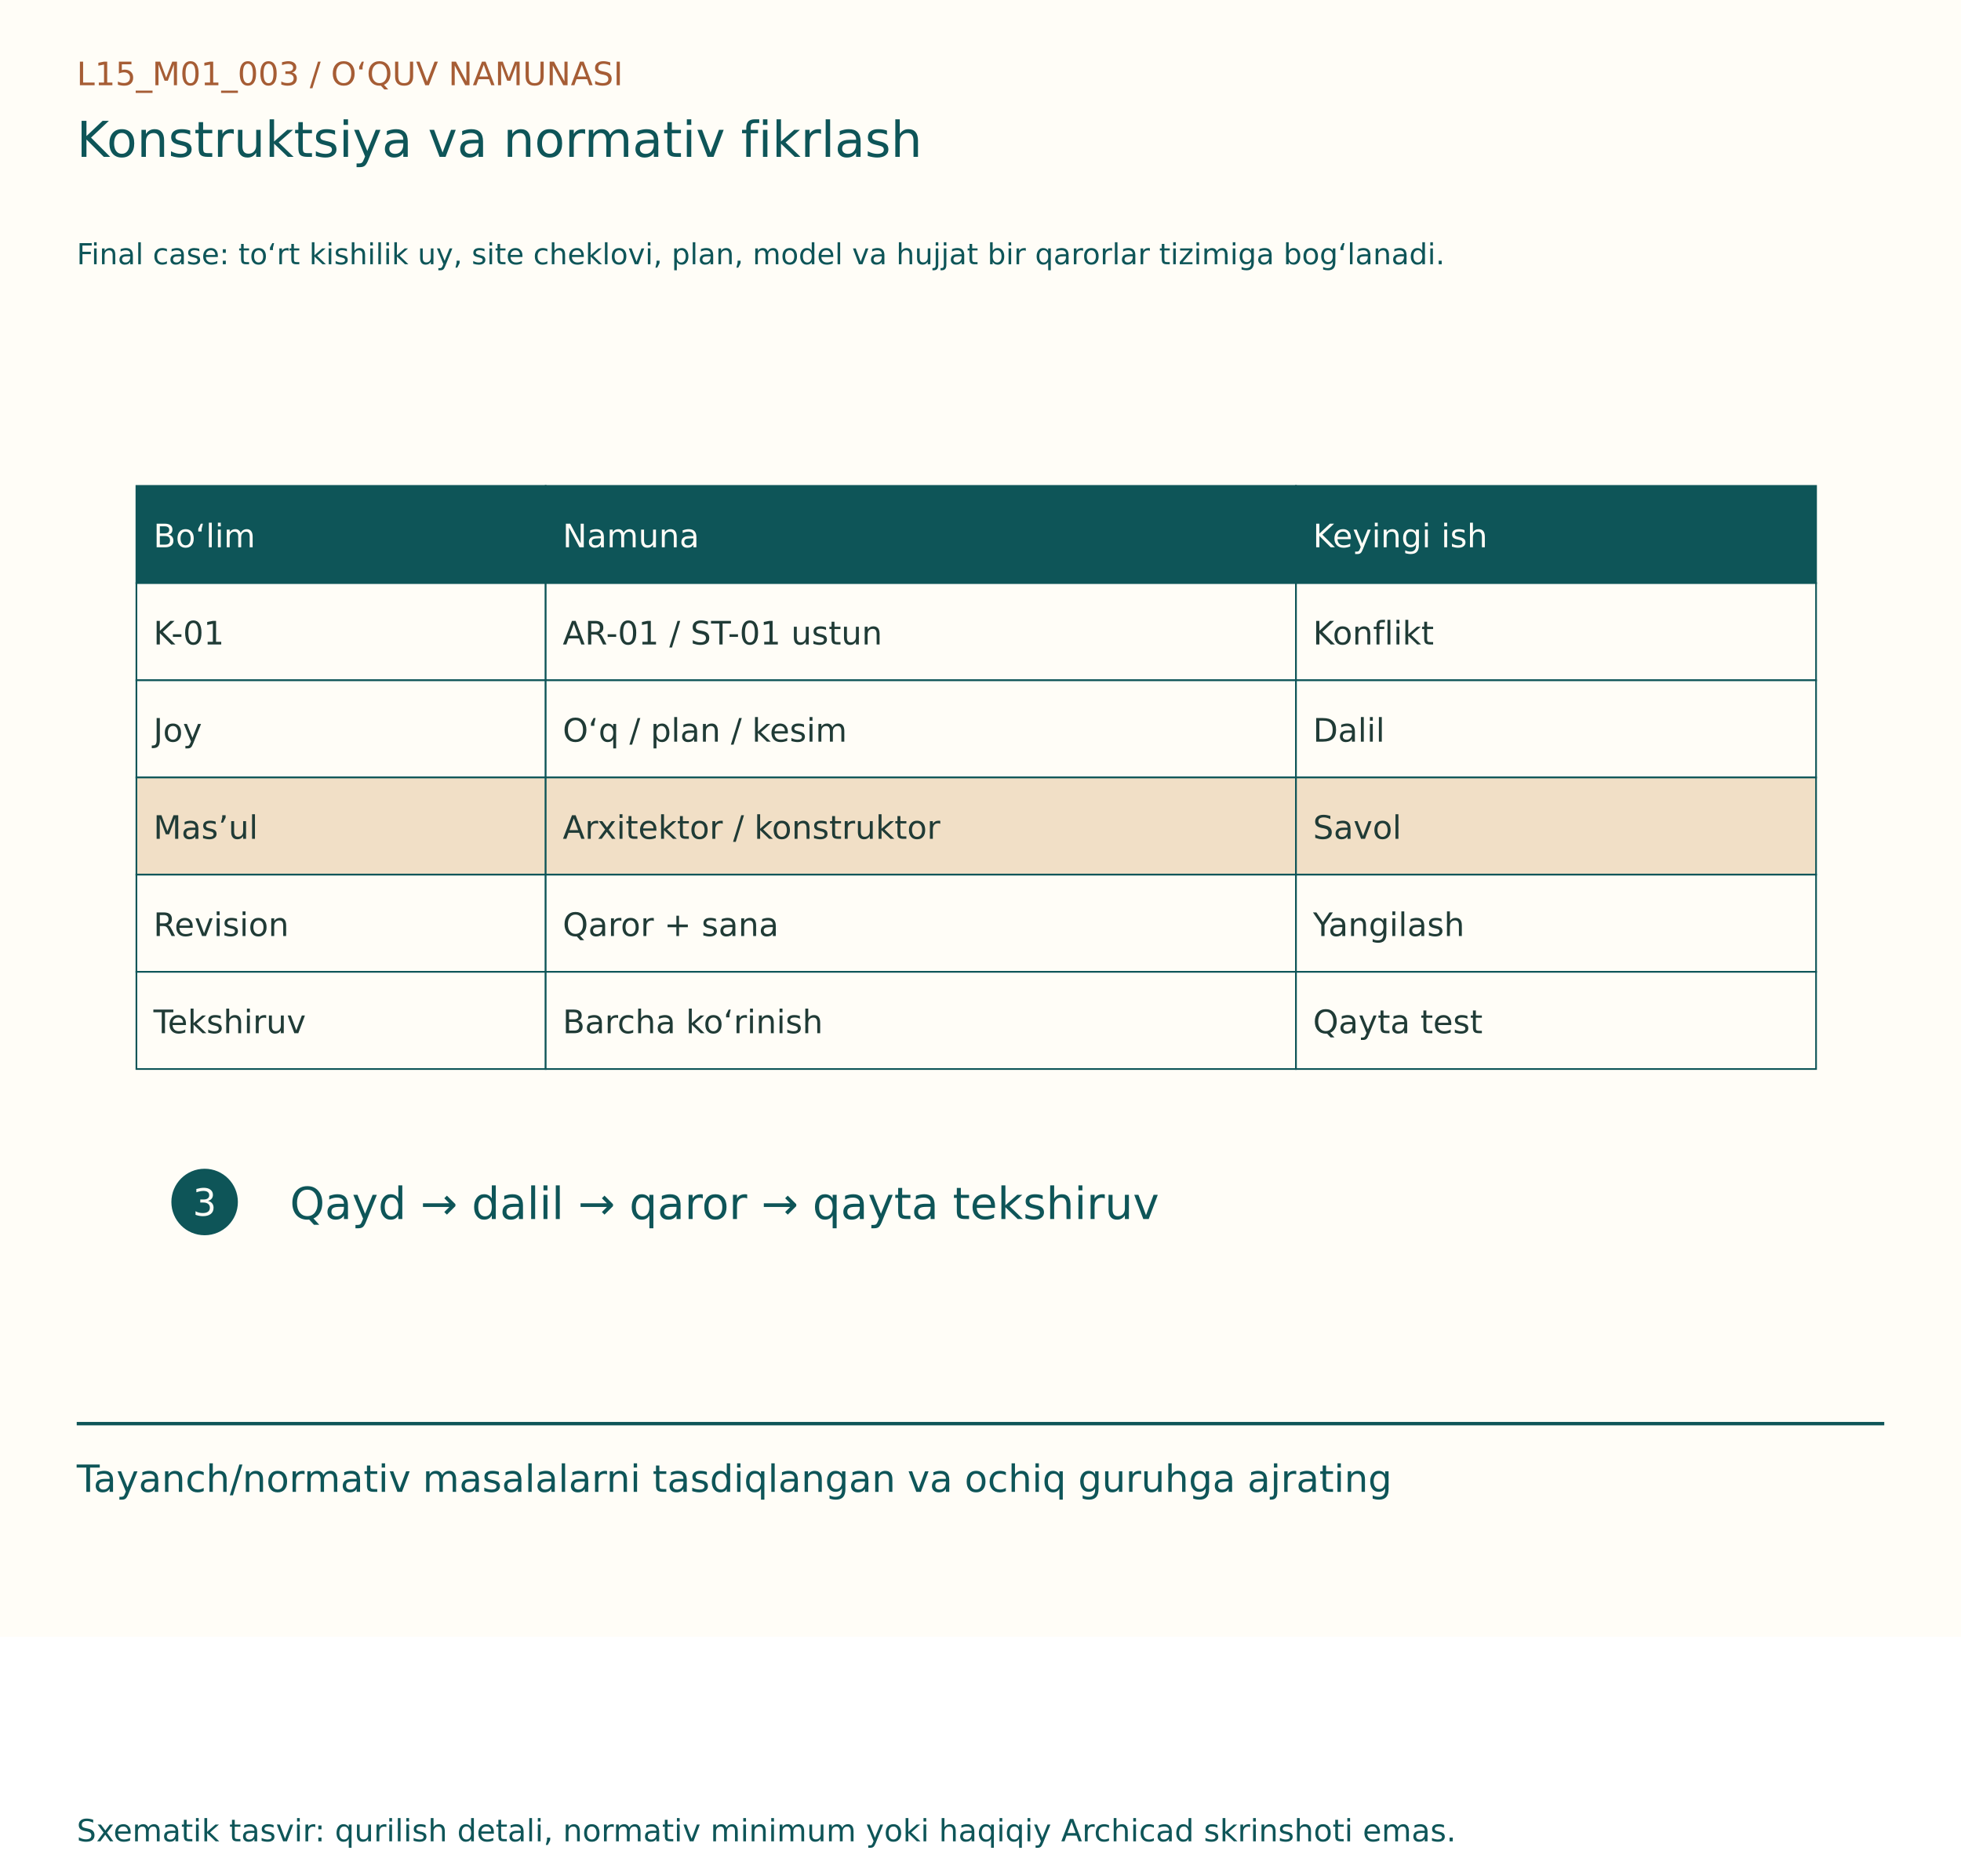
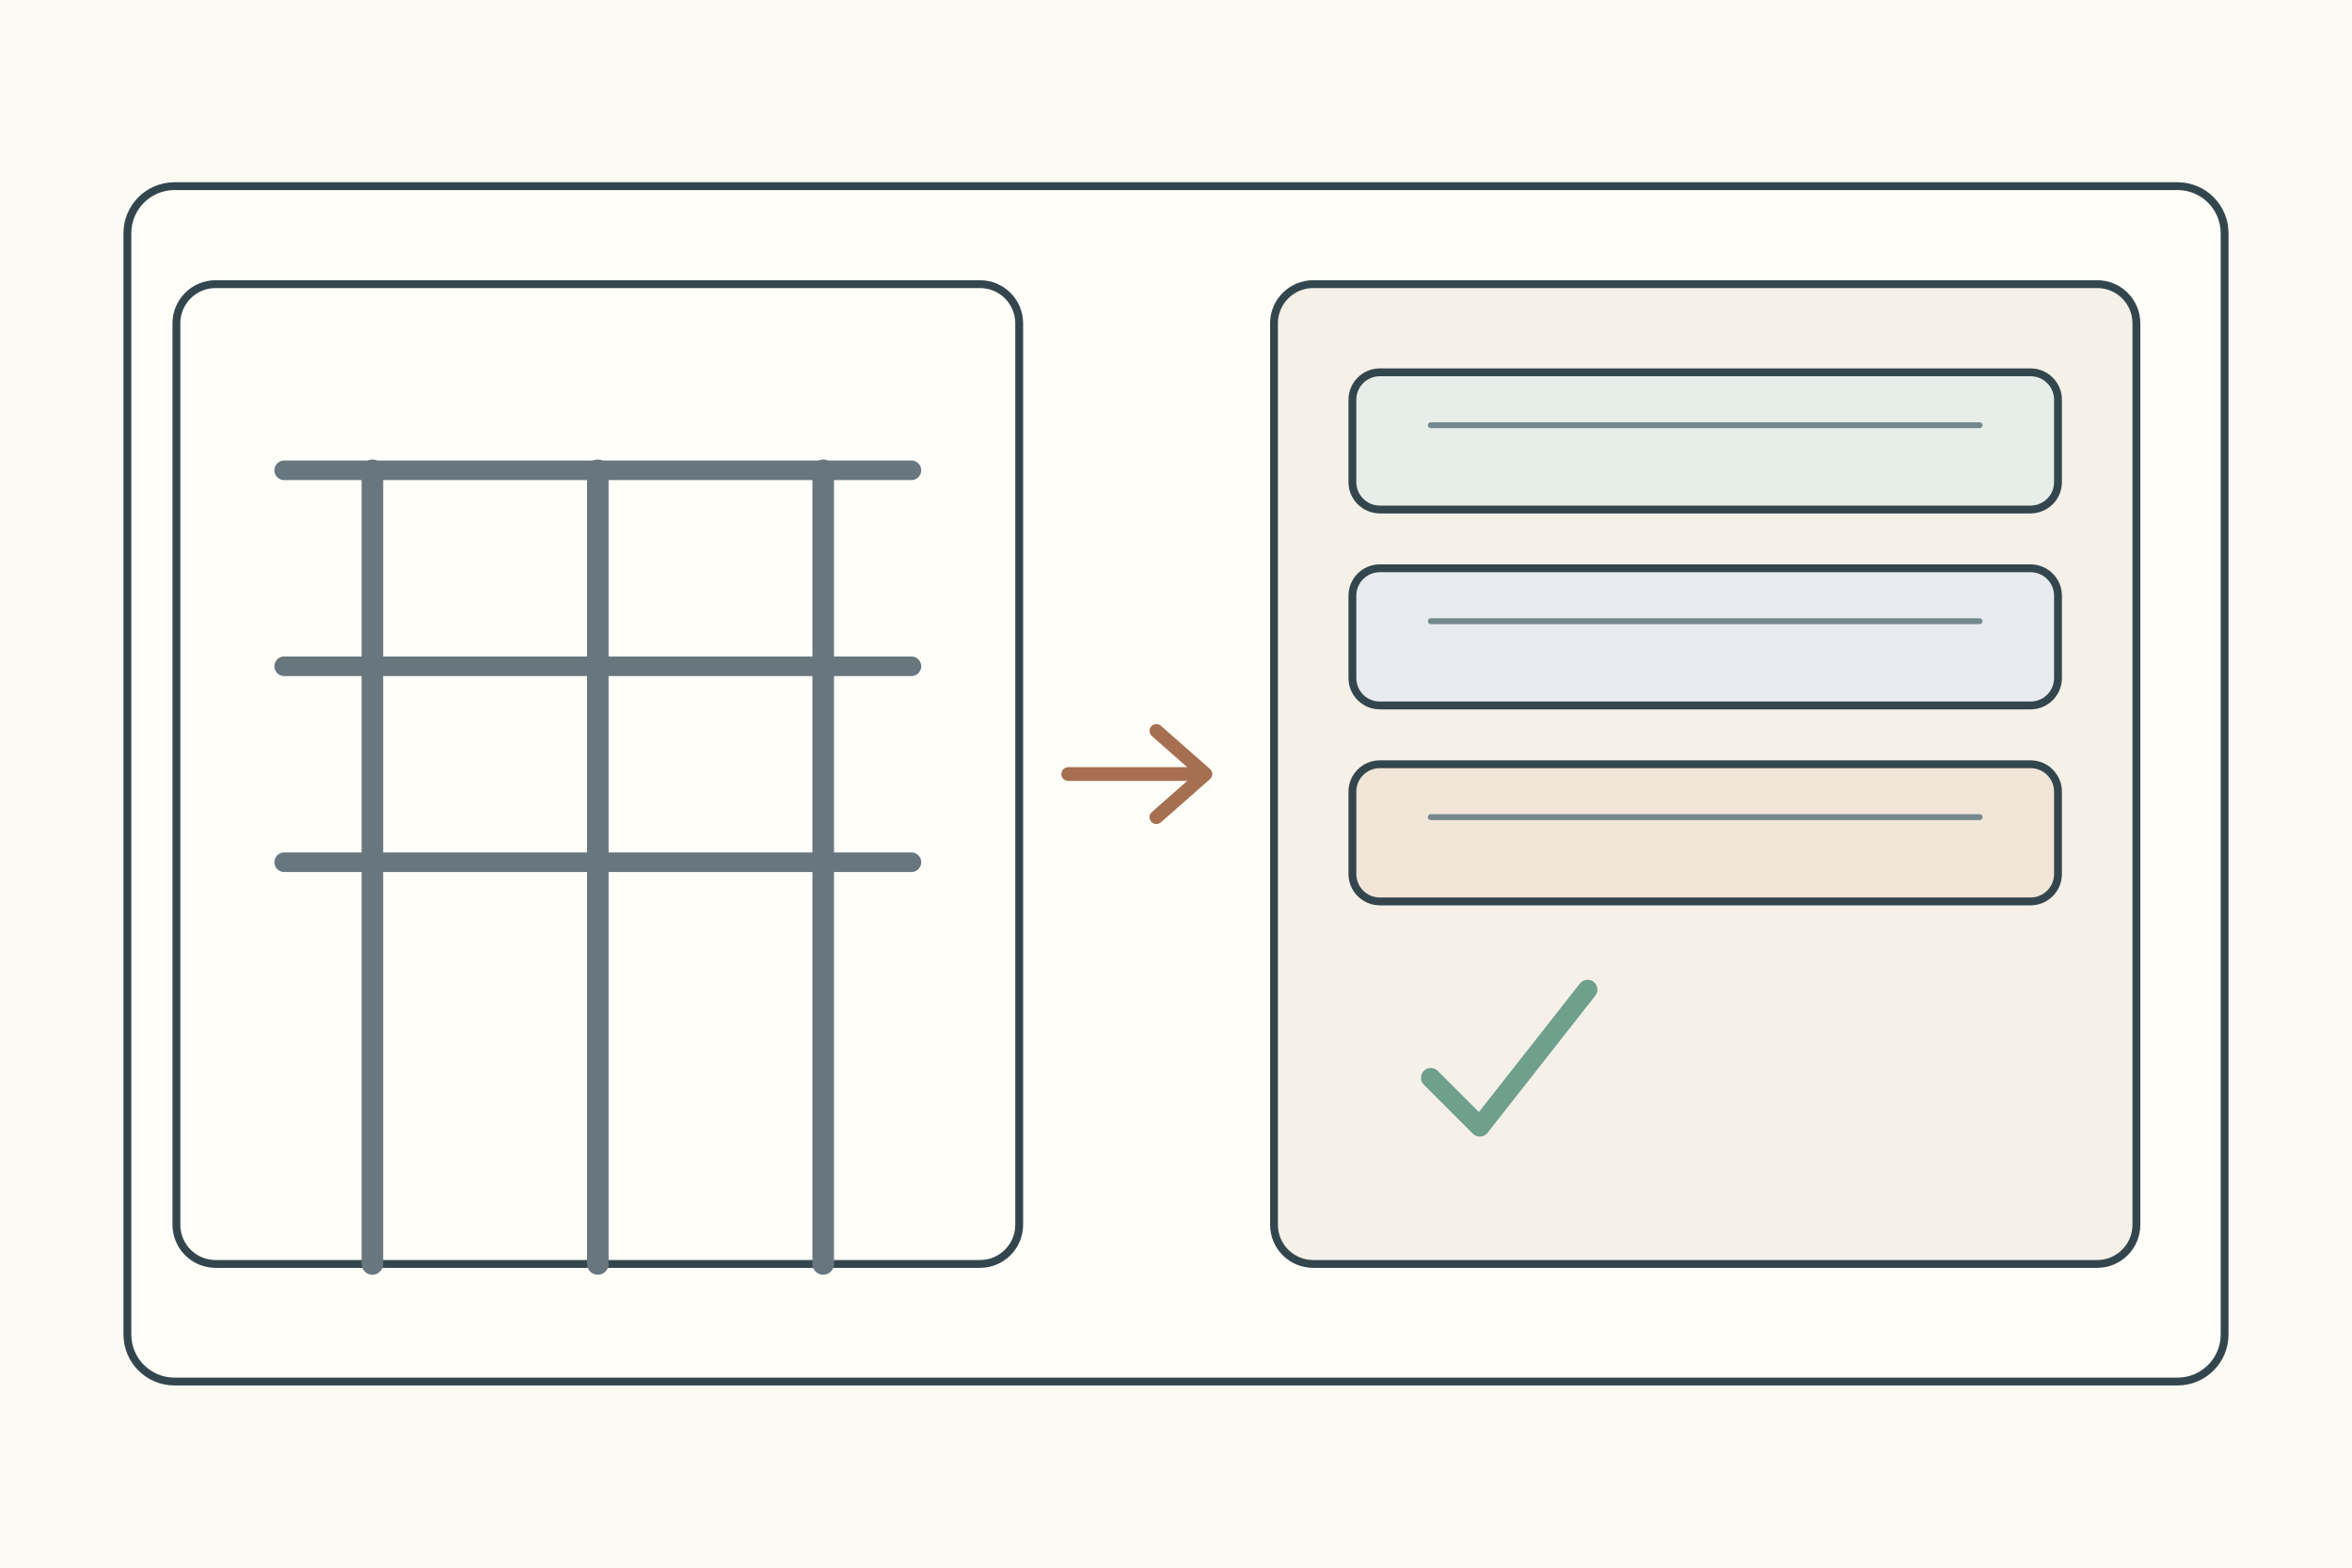
- <svg xmlns="http://www.w3.org/2000/svg" width="1150" height="1100" viewBox="0 0 1150 1100">
-   <rect width="1150" height="960" fill="#FFFDF7" />
-   <g font-family="DejaVu Sans, Segoe UI, sans-serif">
-     <text x="45" y="50" font-size="19" fill="#A65D35">L15_M01_003  /  O‘QUV NAMUNASI</text>
-     <text x="45" y="92" font-size="29" fill="#0E5558">Konstruktsiya va normativ fikrlash</text>
-     <text x="45" y="155" font-size="17" fill="#0E5558">Final case: to‘rt kishilik uy, site cheklovi, plan, model va hujjat bir qarorlar tizimiga bog‘lanadi.</text>
-     <g transform="translate(0,80)">
-       <rect x="80" y="205" width="240" height="57" fill="#0E5558" stroke="#0E5558" stroke-width="1" />
-       <text x="90" y="241" font-size="19" fill="#FFFDF7">Bo‘lim</text>
-       <rect x="320" y="205" width="440" height="57" fill="#0E5558" stroke="#0E5558" stroke-width="1" />
-       <text x="330" y="241" font-size="19" fill="#FFFDF7">Namuna</text>
-       <rect x="760" y="205" width="305" height="57" fill="#0E5558" stroke="#0E5558" stroke-width="1" />
-       <text x="770" y="241" font-size="19" fill="#FFFDF7">Keyingi ish</text>
-       <rect x="80" y="262" width="240" height="57" fill="#FFFDF7" stroke="#0E5558" stroke-width="1" />
-       <text x="90" y="298" font-size="19" fill="#203B36">K-01</text>
-       <rect x="320" y="262" width="440" height="57" fill="#FFFDF7" stroke="#0E5558" stroke-width="1" />
-       <text x="330" y="298" font-size="19" fill="#203B36">AR-01 / ST-01 ustun</text>
-       <rect x="760" y="262" width="305" height="57" fill="#FFFDF7" stroke="#0E5558" stroke-width="1" />
-       <text x="770" y="298" font-size="19" fill="#203B36">Konflikt</text>
-       <rect x="80" y="319" width="240" height="57" fill="#FFFDF7" stroke="#0E5558" stroke-width="1" />
-       <text x="90" y="355" font-size="19" fill="#203B36">Joy</text>
-       <rect x="320" y="319" width="440" height="57" fill="#FFFDF7" stroke="#0E5558" stroke-width="1" />
-       <text x="330" y="355" font-size="19" fill="#203B36">O‘q / plan / kesim</text>
-       <rect x="760" y="319" width="305" height="57" fill="#FFFDF7" stroke="#0E5558" stroke-width="1" />
-       <text x="770" y="355" font-size="19" fill="#203B36">Dalil</text>
-       <rect x="80" y="376" width="240" height="57" fill="#F1DFC6" stroke="#0E5558" stroke-width="1" />
-       <text x="90" y="412" font-size="19" fill="#203B36">Mas’ul</text>
-       <rect x="320" y="376" width="440" height="57" fill="#F1DFC6" stroke="#0E5558" stroke-width="1" />
-       <text x="330" y="412" font-size="19" fill="#203B36">Arxitektor / konstruktor</text>
-       <rect x="760" y="376" width="305" height="57" fill="#F1DFC6" stroke="#0E5558" stroke-width="1" />
-       <text x="770" y="412" font-size="19" fill="#203B36">Savol</text>
-       <rect x="80" y="433" width="240" height="57" fill="#FFFDF7" stroke="#0E5558" stroke-width="1" />
-       <text x="90" y="469" font-size="19" fill="#203B36">Revision</text>
-       <rect x="320" y="433" width="440" height="57" fill="#FFFDF7" stroke="#0E5558" stroke-width="1" />
-       <text x="330" y="469" font-size="19" fill="#203B36">Qaror + sana</text>
-       <rect x="760" y="433" width="305" height="57" fill="#FFFDF7" stroke="#0E5558" stroke-width="1" />
-       <text x="770" y="469" font-size="19" fill="#203B36">Yangilash</text>
-       <rect x="80" y="490" width="240" height="57" fill="#FFFDF7" stroke="#0E5558" stroke-width="1" />
-       <text x="90" y="526" font-size="19" fill="#203B36">Tekshiruv</text>
-       <rect x="320" y="490" width="440" height="57" fill="#FFFDF7" stroke="#0E5558" stroke-width="1" />
-       <text x="330" y="526" font-size="19" fill="#203B36">Barcha ko‘rinish</text>
-       <rect x="760" y="490" width="305" height="57" fill="#FFFDF7" stroke="#0E5558" stroke-width="1" />
-       <text x="770" y="526" font-size="19" fill="#203B36">Qayta test</text>
-       <circle cx="120" cy="625" r="18" fill="#0E5558" stroke="#0E5558" stroke-width="3" />
-       <text x="113" y="633" font-size="22" fill="#FFFDF7">3</text>
-       <text x="170" y="635" font-size="26" fill="#0E5558">Qayd → dalil → qaror → qayta tekshiruv</text>
+ <svg xmlns="http://www.w3.org/2000/svg" width="1200" height="800">
+   <rect width="1200" height="800" fill="#fbfaf4" />
+   <g stroke="#34464d" stroke-width="4" fill="none" stroke-linecap="round" stroke-linejoin="round">
+     <rect x="65" y="95" width="1070" height="610" rx="24" fill="#fffef9" />
+     <g transform="translate(90 145)">
+       <g transform="translate(0 0)">
+         <rect width="430" height="500" rx="20" fill="#fffef9" />
+         <path d="M55 95h320M55 195h320M55 295h320" stroke="#68777d" stroke-width="10" />
+         <path d="M100 95v405M215 95v405M330 95v405" stroke="#68777d" stroke-width="11" />
+       </g>
+       <path d="M455 250h70m-25-22 25 22-25 22" stroke="#a66f50" stroke-width="7" />
+       <g transform="translate(560 0)">
+         <rect width="440" height="500" rx="20" fill="#f5f0e8" />
+         <rect x="40" y="45" width="360" height="70" rx="14" fill="#e7eee9" />
+         <rect x="40" y="145" width="360" height="70" rx="14" fill="#e7ebef" />
+         <rect x="40" y="245" width="360" height="70" rx="14" fill="#f0e5d7" />
+         <path d="M80 72h280M80 172h280M80 272h280" stroke="#75888d" stroke-width="3" />
+         <path d="M80 405l25 25 55-70" stroke="#6f9f8d" stroke-width="10" />
+       </g>
    </g>
-     <line x1="45" y1="835" x2="1105" y2="835" stroke="#0E5558" stroke-width="2" />
-     <text x="45" y="875" font-size="22" fill="#0E5558">Tayanch/normativ masalalarni tasdiqlangan va ochiq guruhga ajrating</text>
-     <text x="45" y="1080" font-size="18" fill="#0E5558">Sxematik tasvir: qurilish detali, normativ minimum yoki haqiqiy Archicad skrinshoti emas.</text>
  </g>
</svg>
